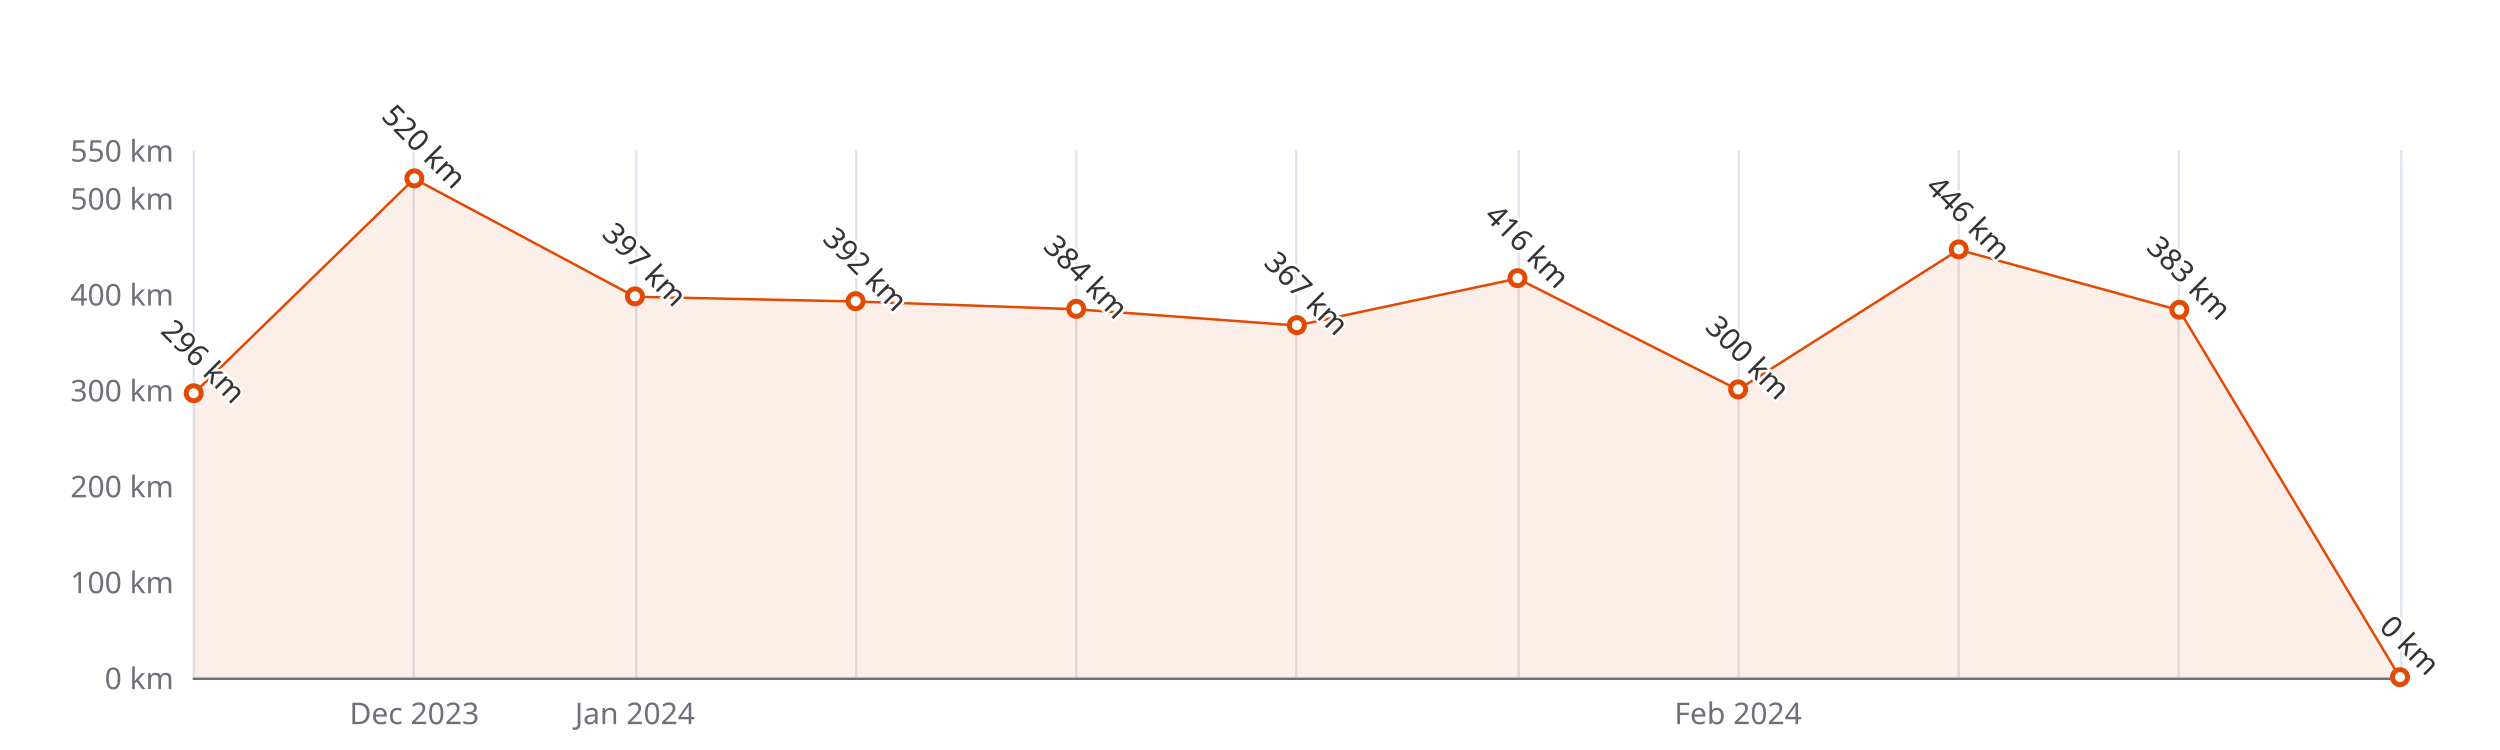
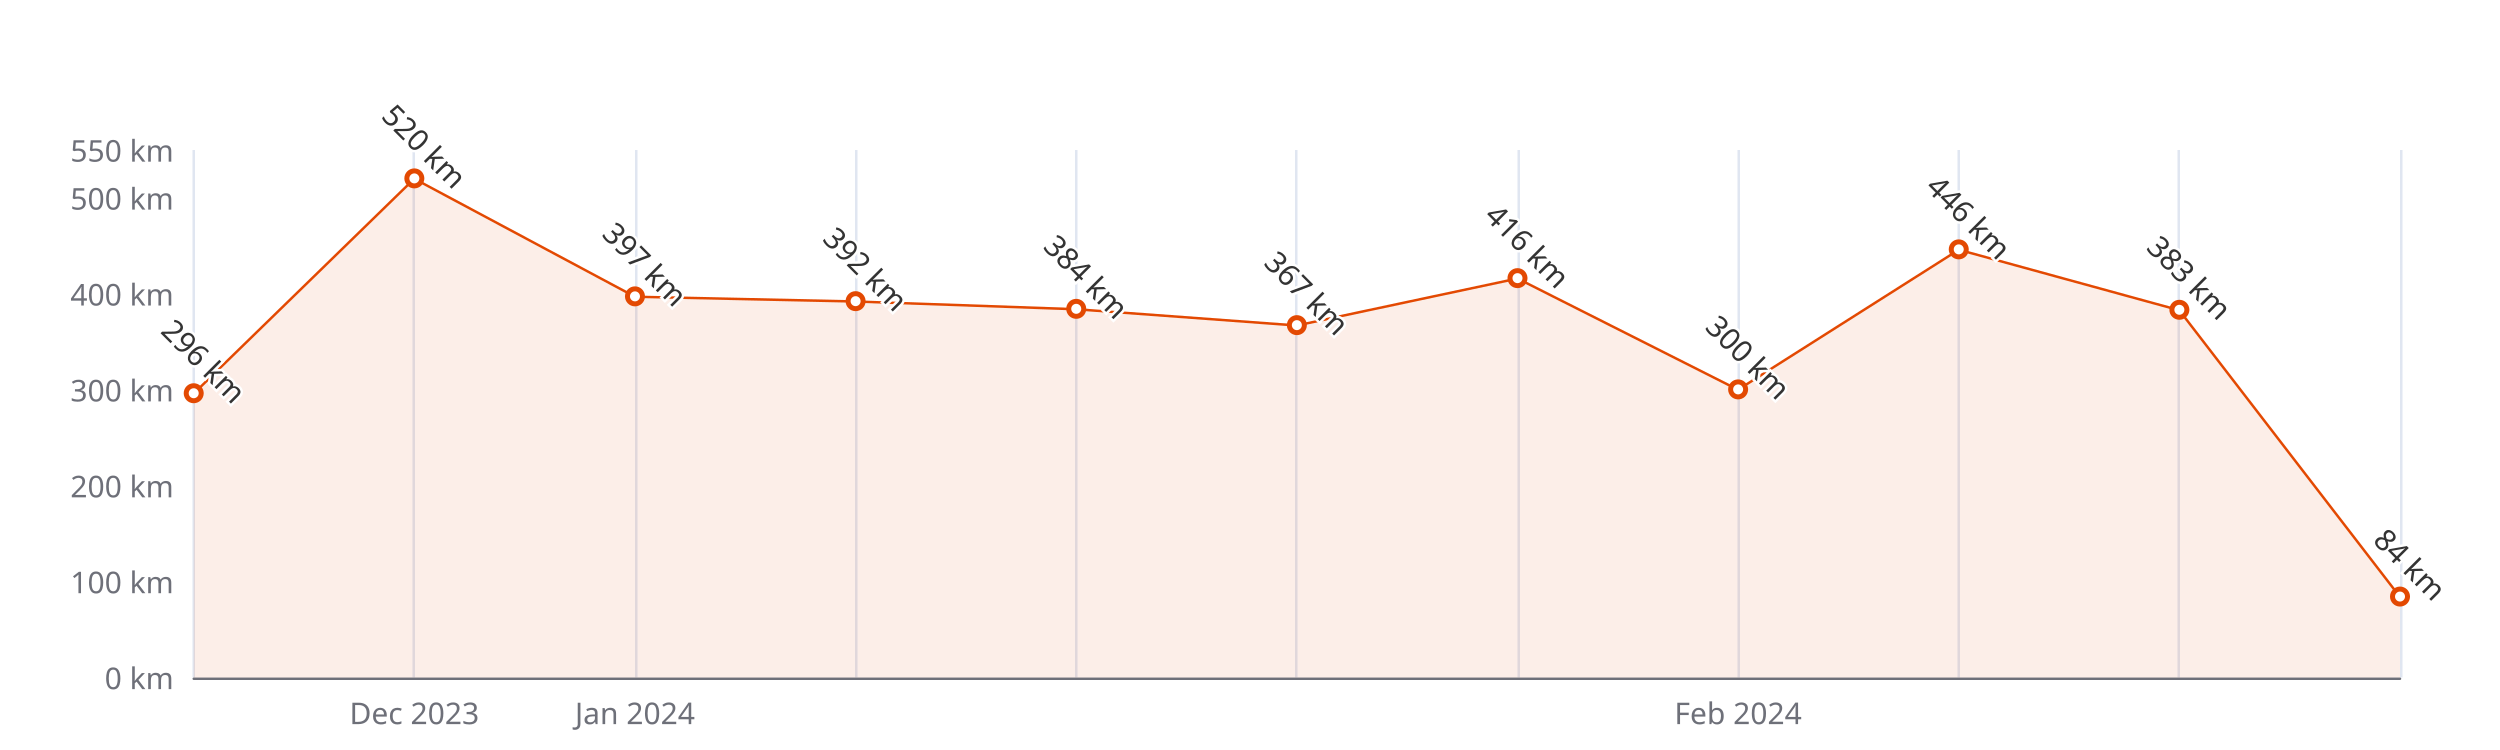
<svg xmlns="http://www.w3.org/2000/svg" width="1000" height="300" version="1.1" baseProfile="full" viewBox="0 0 1000 300">
  <rect width="1000" height="300" x="0" y="0" id="0" fill="#ffffff" />
  <path d="M77.5 60L77.5 271" fill="none" stroke="#E0E6F1" />
  <path d="M165.5 60L165.5 271" fill="none" stroke="#E0E6F1" />
  <path d="M254.5 60L254.5 271" fill="none" stroke="#E0E6F1" />
  <path d="M342.5 60L342.5 271" fill="none" stroke="#E0E6F1" />
  <path d="M430.5 60L430.5 271" fill="none" stroke="#E0E6F1" />
  <path d="M518.5 60L518.5 271" fill="none" stroke="#E0E6F1" />
  <path d="M607.5 60L607.5 271" fill="none" stroke="#E0E6F1" />
  <path d="M695.5 60L695.5 271" fill="none" stroke="#E0E6F1" />
  <path d="M783.5 60L783.5 271" fill="none" stroke="#E0E6F1" />
  <path d="M871.5 60L871.5 271" fill="none" stroke="#E0E6F1" />
  <path d="M960.5 60L960.5 271" fill="none" stroke="#E0E6F1" />
  <path d="M77.5 271.5L960 271.5" fill="none" stroke="#6E7079" stroke-linecap="round" />
  <text dominant-baseline="central" text-anchor="end" style="font-size:12px;font-family:sans-serif;" xml:space="preserve" transform="translate(69.48 271)" fill="#6E7079">0 km</text>
  <text dominant-baseline="central" text-anchor="end" style="font-size:12px;font-family:sans-serif;" xml:space="preserve" transform="translate(69.48 232.6364)" fill="#6E7079">100 km</text>
  <text dominant-baseline="central" text-anchor="end" style="font-size:12px;font-family:sans-serif;" xml:space="preserve" transform="translate(69.48 194.2727)" fill="#6E7079">200 km</text>
  <text dominant-baseline="central" text-anchor="end" style="font-size:12px;font-family:sans-serif;" xml:space="preserve" transform="translate(69.48 155.9091)" fill="#6E7079">300 km</text>
  <text dominant-baseline="central" text-anchor="end" style="font-size:12px;font-family:sans-serif;" xml:space="preserve" transform="translate(69.48 117.5455)" fill="#6E7079">400 km</text>
  <text dominant-baseline="central" text-anchor="end" style="font-size:12px;font-family:sans-serif;" xml:space="preserve" transform="translate(69.48 79.1818)" fill="#6E7079">500 km</text>
  <text dominant-baseline="central" text-anchor="end" style="font-size:12px;font-family:sans-serif;" xml:space="preserve" transform="translate(69.48 60)" fill="#6E7079">550 km</text>
  <text dominant-baseline="central" text-anchor="middle" style="font-size:12px;font-family:sans-serif;" xml:space="preserve" y="6" transform="translate(165.732 279)" fill="#6E7079">Dec 2023</text>
  <text dominant-baseline="central" text-anchor="middle" style="font-size:12px;font-family:sans-serif;" xml:space="preserve" y="6" transform="translate(253.984 279)" fill="#6E7079">Jan 2024</text>
  <text dominant-baseline="central" text-anchor="middle" style="font-size:12px;font-family:sans-serif;" xml:space="preserve" y="6" transform="translate(695.244 279)" fill="#6E7079">Feb 2024</text>
  <g clip-path="url(#zr5-c0)">
-     <path d="M77.5 157.4L165.7 71.5L254 118.7L342.2 120.6L430.5 123.7L518.7 130.2L607 111.4L695.2 155.9L783.5 99.9L871.7 124.1L960 271L871.7 271L783.5 271L695.2 271L607 271L518.7 271L430.5 271L342.2 271L254 271L165.7 271L77.5 271Z" fill="rgb(227,73,2)" fill-opacity="0.09" />
-     <path d="M77.5 157.4L165.7 71.5L254 118.7L342.2 120.6L430.5 123.7L518.7 130.2L607 111.4L695.2 155.9L783.5 99.9L871.7 124.1L960 271" fill="none" stroke="#E34902" stroke-linejoin="bevel" />
+     <path d="M77.5 157.4L165.7 71.5L254 118.7L342.2 120.6L430.5 123.7L518.7 130.2L607 111.4L695.2 155.9L783.5 99.9L871.7 124.1L960 238.8L960 271L871.7 271L783.5 271L695.2 271L607 271L518.7 271L430.5 271L342.2 271L254 271L165.7 271L77.5 271Z" fill="rgb(227,73,2)" fill-opacity="0.09" />
+     <path d="M77.5 157.4L165.7 71.5L254 118.7L342.2 120.6L430.5 123.7L518.7 130.2L607 111.4L695.2 155.9L783.5 99.9L871.7 124.1L960 238.8" fill="none" stroke="#E34902" stroke-linejoin="bevel" />
  </g>
  <path d="M1 0A1 1 0 1 1 1 -0.1A1 1 0 0 1 1 0" transform="matrix(3,0,0,3,77.48,157.4436)" fill="#fff" stroke="#E34902" stroke-width="0.667" />
  <path d="M1 0A1 1 0 1 1 1 -0.1A1 1 0 0 1 1 0" transform="matrix(3,0,0,3,165.732,71.5091)" fill="#fff" stroke="#E34902" stroke-width="0.667" />
  <path d="M1 0A1 1 0 1 1 1 -0.1A1 1 0 0 1 1 0" transform="matrix(3,0,0,3,253.984,118.6964)" fill="#fff" stroke="#E34902" stroke-width="0.667" />
  <path d="M1 0A1 1 0 1 1 1 -0.1A1 1 0 0 1 1 0" transform="matrix(3,0,0,3,342.236,120.6145)" fill="#fff" stroke="#E34902" stroke-width="0.667" />
  <path d="M1 0A1 1 0 1 1 1 -0.1A1 1 0 0 1 1 0" transform="matrix(3,0,0,3,430.488,123.6836)" fill="#fff" stroke="#E34902" stroke-width="0.667" />
  <path d="M1 0A1 1 0 1 1 1 -0.1A1 1 0 0 1 1 0" transform="matrix(3,0,0,3,518.74,130.2055)" fill="#fff" stroke="#E34902" stroke-width="0.667" />
  <path d="M1 0A1 1 0 1 1 1 -0.1A1 1 0 0 1 1 0" transform="matrix(3,0,0,3,606.992,111.4073)" fill="#fff" stroke="#E34902" stroke-width="0.667" />
  <path d="M1 0A1 1 0 1 1 1 -0.1A1 1 0 0 1 1 0" transform="matrix(3,0,0,3,695.244,155.9091)" fill="#fff" stroke="#E34902" stroke-width="0.667" />
  <path d="M1 0A1 1 0 1 1 1 -0.1A1 1 0 0 1 1 0" transform="matrix(3,0,0,3,783.496,99.8982)" fill="#fff" stroke="#E34902" stroke-width="0.667" />
  <path d="M1 0A1 1 0 1 1 1 -0.1A1 1 0 0 1 1 0" transform="matrix(3,0,0,3,871.748,124.0673)" fill="#fff" stroke="#E34902" stroke-width="0.667" />
-   <path d="M1 0A1 1 0 1 1 1 -0.1A1 1 0 0 1 1 0" transform="matrix(3,0,0,3,960,271)" fill="#fff" stroke="#E34902" stroke-width="0.667" />
+   <path d="M1 0A1 1 0 1 1 1 -0.1A1 1 0 0 1 1 0" transform="matrix(3,0,0,3,960,238.7746)" fill="#fff" stroke="#E34902" stroke-width="0.667" />
  <text dominant-baseline="central" text-anchor="middle" style="font-size:12px;font-family:sans-serif;" xml:space="preserve" y="-6" transform="matrix(0.707,0.707,-0.707,0.707,77.48,148.4436)" fill="#333" stroke="rgb(255,255,255)" stroke-width="2" paint-order="stroke" stroke-miterlimit="2">296 km</text>
  <text dominant-baseline="central" text-anchor="middle" style="font-size:12px;font-family:sans-serif;" xml:space="preserve" y="-6" transform="matrix(0.707,0.707,-0.707,0.707,165.732,62.5091)" fill="#333" stroke="rgb(255,255,255)" stroke-width="2" paint-order="stroke" stroke-miterlimit="2">520 km</text>
  <text dominant-baseline="central" text-anchor="middle" style="font-size:12px;font-family:sans-serif;" xml:space="preserve" y="-6" transform="matrix(0.707,0.707,-0.707,0.707,253.984,109.6964)" fill="#333" stroke="rgb(255,255,255)" stroke-width="2" paint-order="stroke" stroke-miterlimit="2">397 km</text>
  <text dominant-baseline="central" text-anchor="middle" style="font-size:12px;font-family:sans-serif;" xml:space="preserve" y="-6" transform="matrix(0.707,0.707,-0.707,0.707,342.236,111.6145)" fill="#333" stroke="rgb(255,255,255)" stroke-width="2" paint-order="stroke" stroke-miterlimit="2">392 km</text>
  <text dominant-baseline="central" text-anchor="middle" style="font-size:12px;font-family:sans-serif;" xml:space="preserve" y="-6" transform="matrix(0.707,0.707,-0.707,0.707,430.488,114.6836)" fill="#333" stroke="rgb(255,255,255)" stroke-width="2" paint-order="stroke" stroke-miterlimit="2">384 km</text>
  <text dominant-baseline="central" text-anchor="middle" style="font-size:12px;font-family:sans-serif;" xml:space="preserve" y="-6" transform="matrix(0.707,0.707,-0.707,0.707,518.74,121.2055)" fill="#333" stroke="rgb(255,255,255)" stroke-width="2" paint-order="stroke" stroke-miterlimit="2">367 km</text>
  <text dominant-baseline="central" text-anchor="middle" style="font-size:12px;font-family:sans-serif;" xml:space="preserve" y="-6" transform="matrix(0.707,0.707,-0.707,0.707,606.992,102.4073)" fill="#333" stroke="rgb(255,255,255)" stroke-width="2" paint-order="stroke" stroke-miterlimit="2">416 km</text>
  <text dominant-baseline="central" text-anchor="middle" style="font-size:12px;font-family:sans-serif;" xml:space="preserve" y="-6" transform="matrix(0.707,0.707,-0.707,0.707,695.244,146.9091)" fill="#333" stroke="rgb(255,255,255)" stroke-width="2" paint-order="stroke" stroke-miterlimit="2">300 km</text>
  <text dominant-baseline="central" text-anchor="middle" style="font-size:12px;font-family:sans-serif;" xml:space="preserve" y="-6" transform="matrix(0.707,0.707,-0.707,0.707,783.496,90.8982)" fill="#333" stroke="rgb(255,255,255)" stroke-width="2" paint-order="stroke" stroke-miterlimit="2">446 km</text>
  <text dominant-baseline="central" text-anchor="middle" style="font-size:12px;font-family:sans-serif;" xml:space="preserve" y="-6" transform="matrix(0.707,0.707,-0.707,0.707,871.748,115.0673)" fill="#333" stroke="rgb(255,255,255)" stroke-width="2" paint-order="stroke" stroke-miterlimit="2">383 km</text>
-   <text dominant-baseline="central" text-anchor="middle" style="font-size:12px;font-family:sans-serif;" xml:space="preserve" y="-6" transform="matrix(0.707,0.707,-0.707,0.707,960,262)" fill="#333" stroke="rgb(255,255,255)" stroke-width="2" paint-order="stroke" stroke-miterlimit="2">0 km</text>
+   <text dominant-baseline="central" text-anchor="middle" style="font-size:12px;font-family:sans-serif;" xml:space="preserve" y="-6" transform="matrix(0.707,0.707,-0.707,0.707,960,229.7746)" fill="#333" stroke="rgb(255,255,255)" stroke-width="2" paint-order="stroke" stroke-miterlimit="2">84 km</text>
  <defs>
    <clipPath id="zr5-c0">
      <path d="M76 59.5l884 0l0 212l-884 0Z" fill="#000" />
    </clipPath>
  </defs>
</svg>
